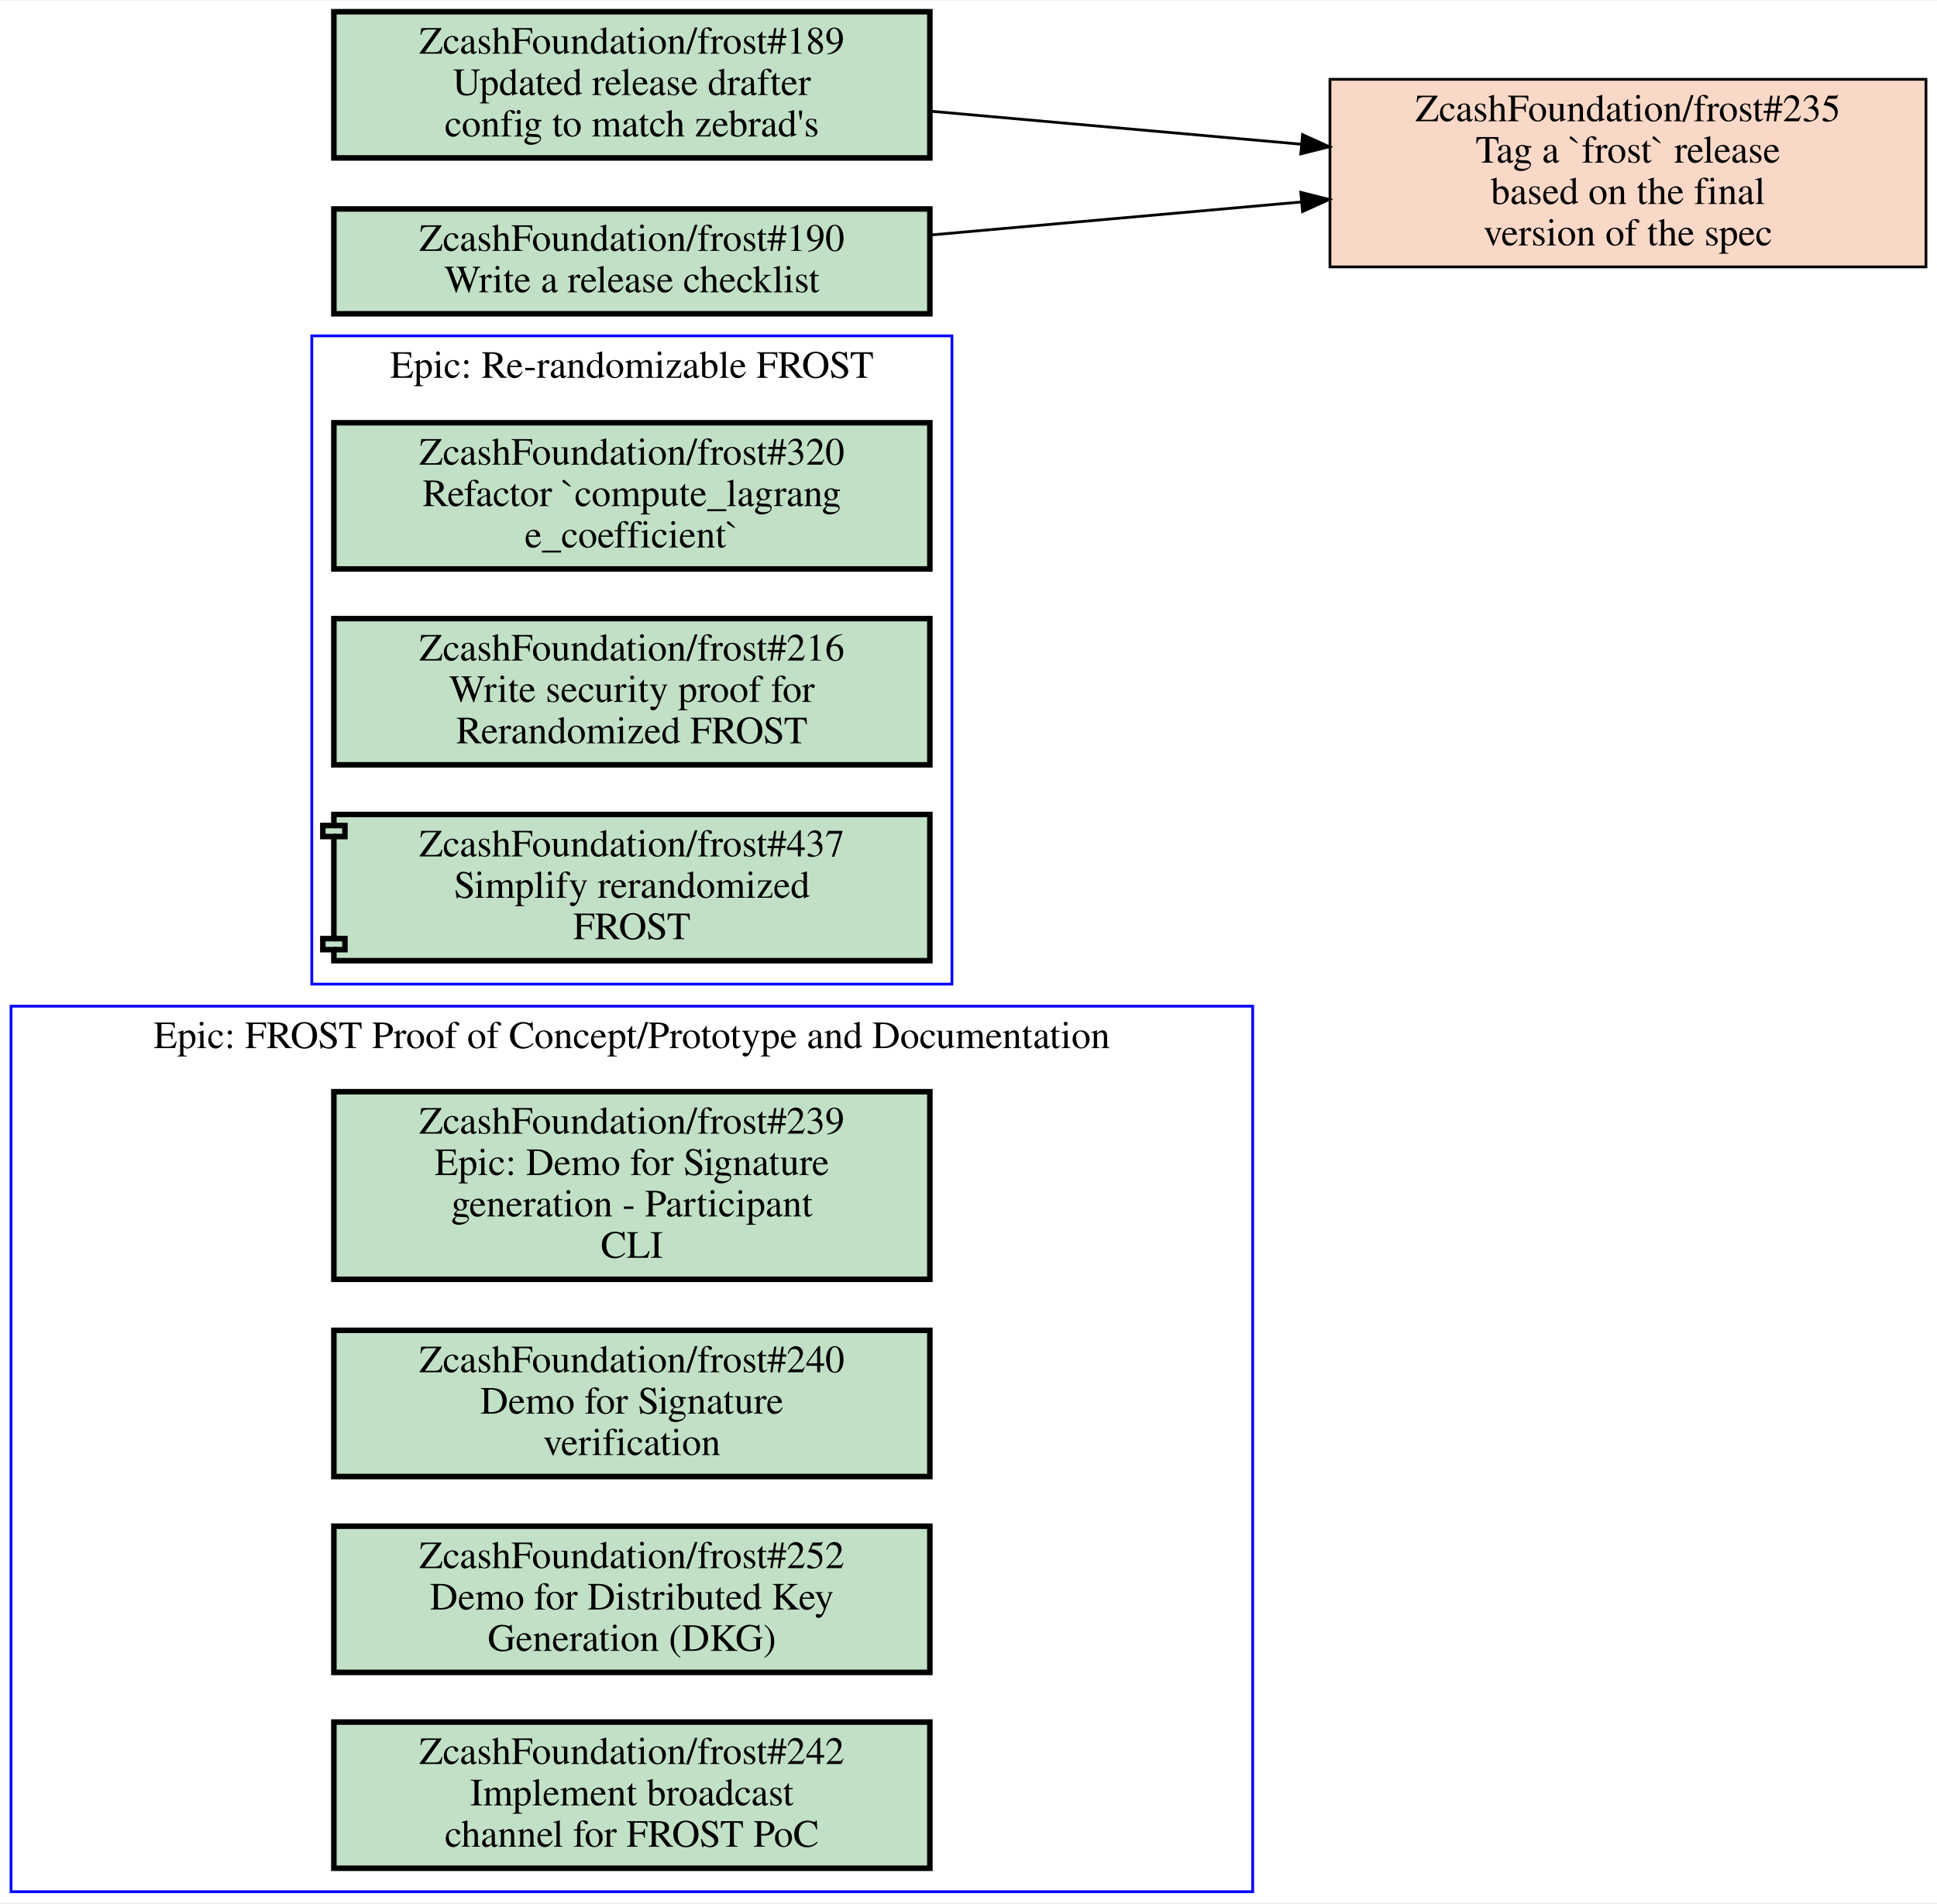
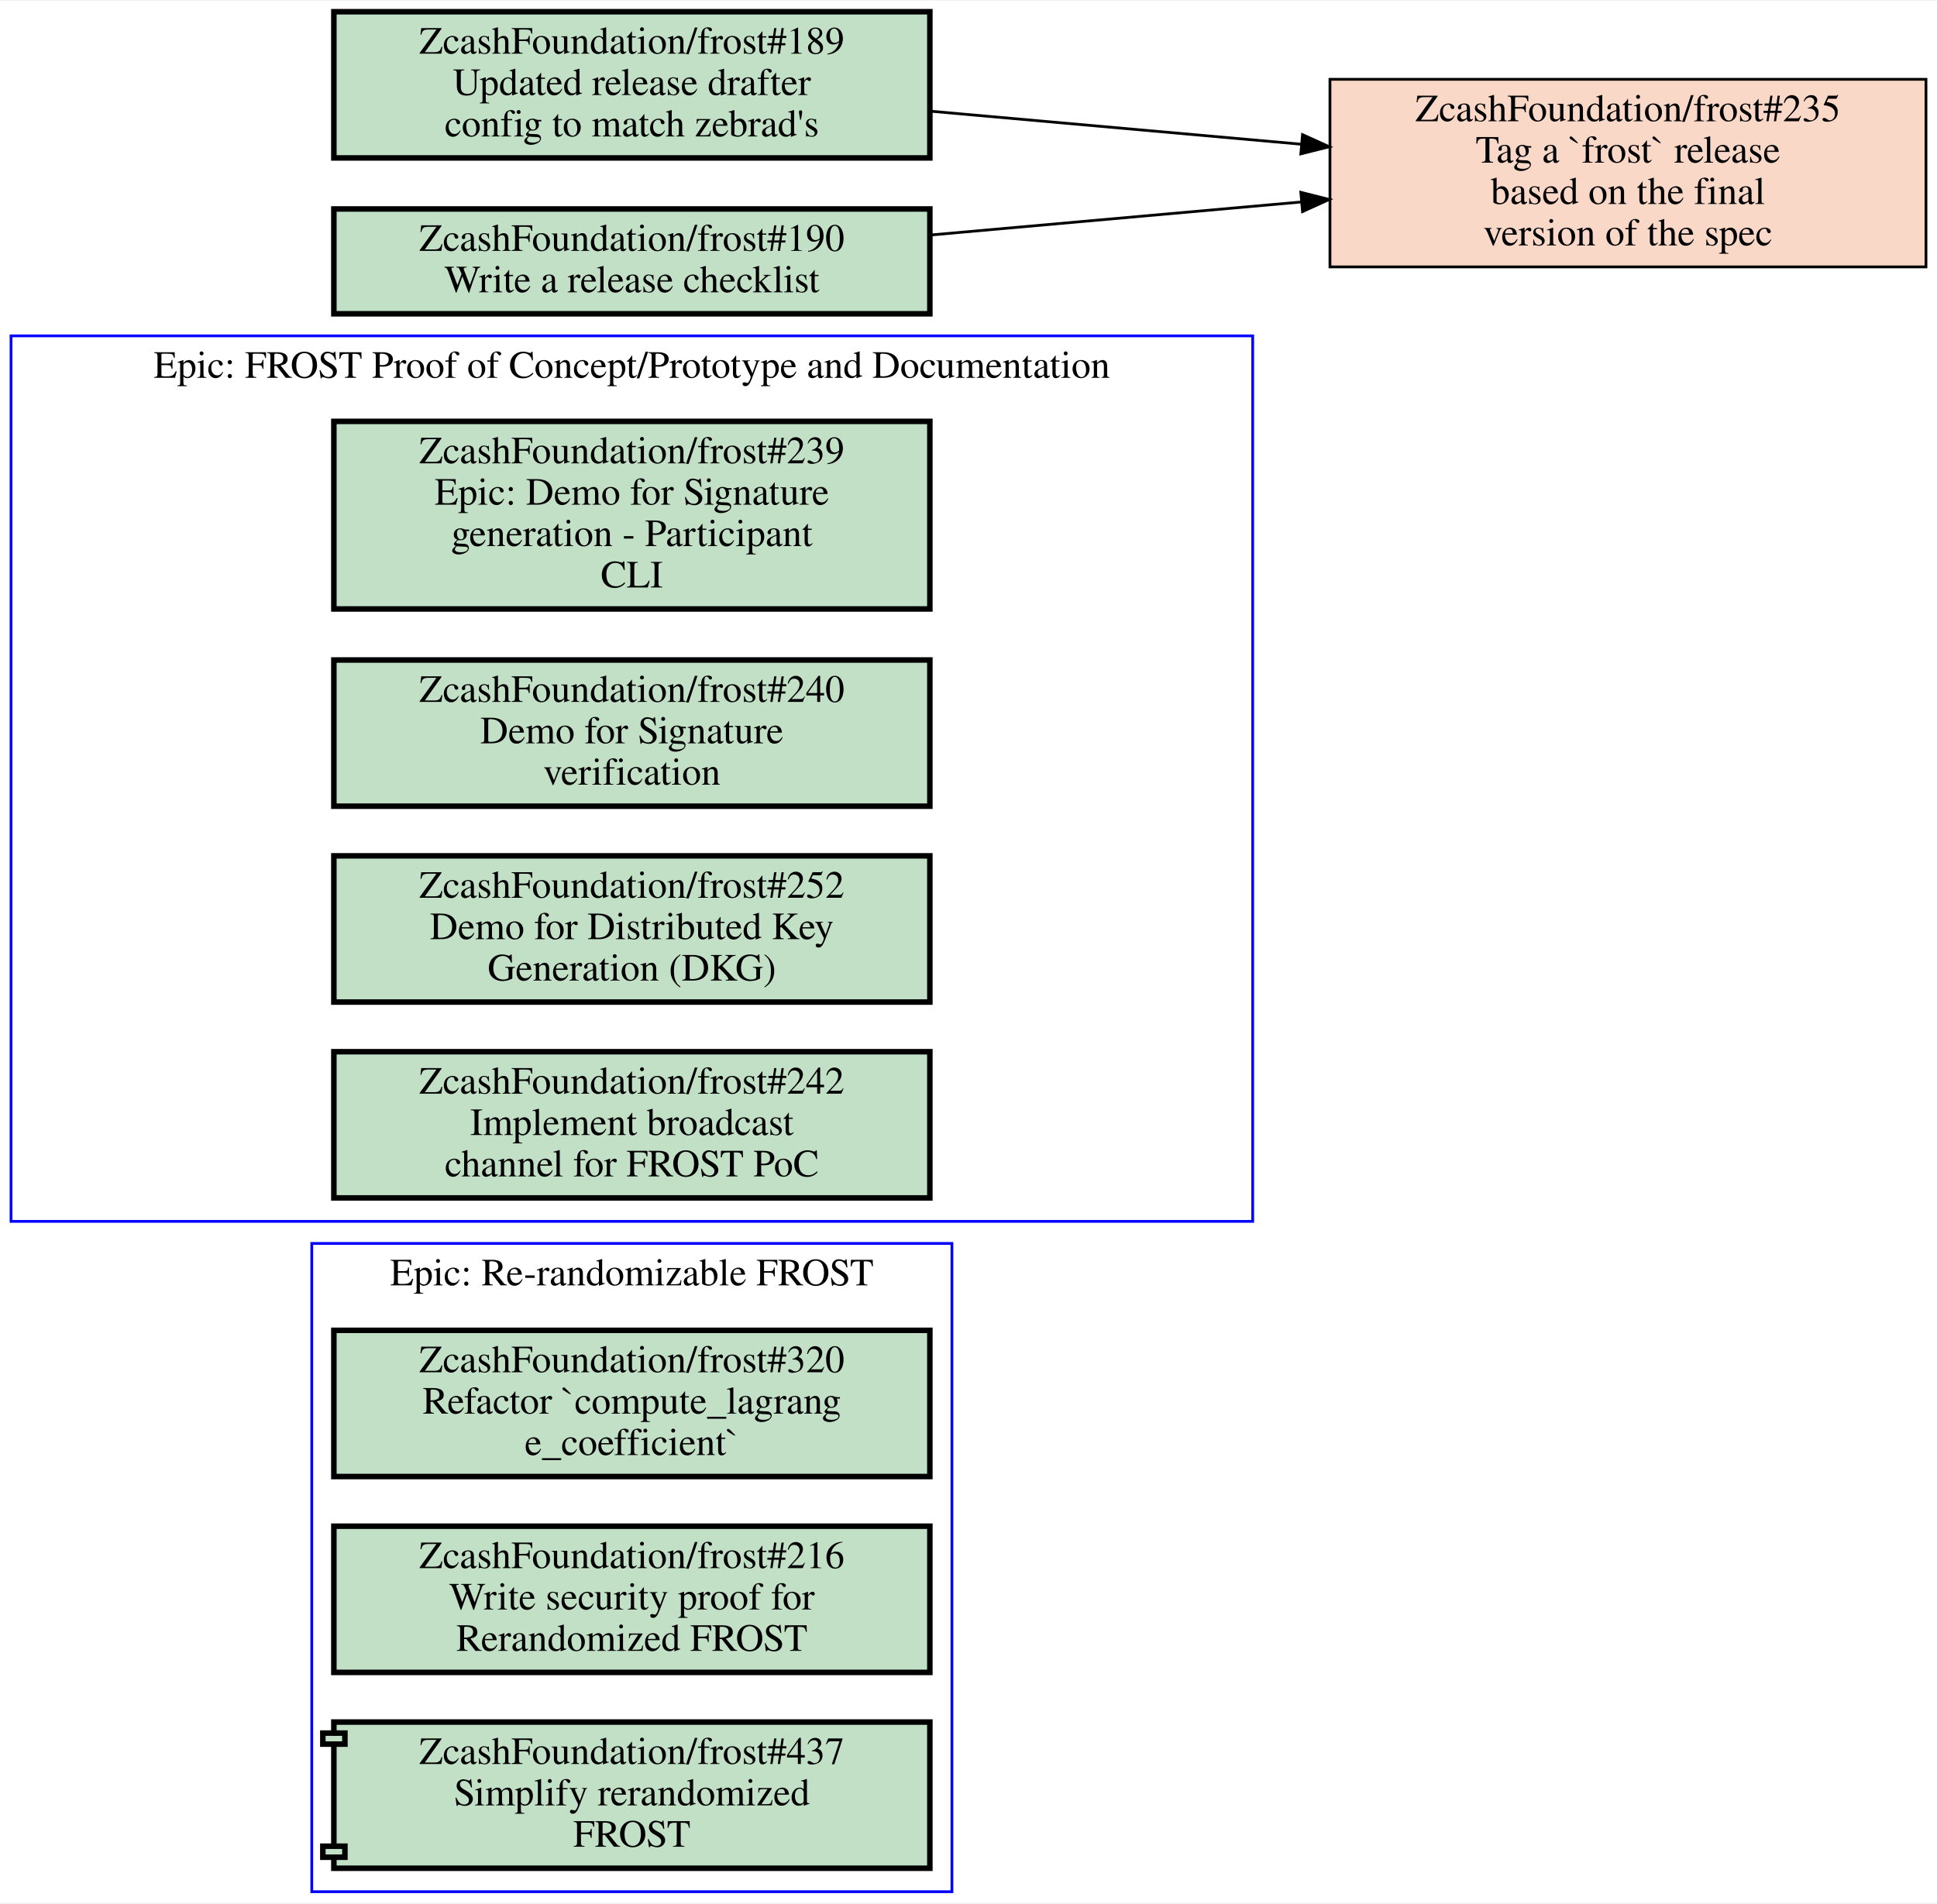
<svg xmlns="http://www.w3.org/2000/svg" xmlns:xlink="http://www.w3.org/1999/xlink" width="702pt" height="690pt" viewBox="0.00 0.00 702.00 689.50">
  <g id="graph0" class="graph" transform="scale(1 1) rotate(0) translate(4 685.5)">
    <polygon fill="white" stroke="transparent" points="-4,4 -4,-685.5 698,-685.5 698,4 -4,4" />
    <g id="clust1" class="cluster">
-       <polygon fill="none" stroke="blue" points="0,0 0,-321 450,-321 450,0 0,0" />
-       <text text-anchor="middle" x="225" y="-305.8" font-family="Times,serif" font-size="14.00">Epic: FROST Proof of Concept/Prototype and Documentation</text>
+       <polygon fill="none" stroke="blue" points="109,0 109,-235 341,-235 341,0 109,0" />
+       <text text-anchor="middle" x="225" y="-219.8" font-family="Times,serif" font-size="14.00">Epic: Re-randomizable FROST</text>
    </g>
    <g id="clust2" class="cluster">
-       <polygon fill="none" stroke="blue" points="109,-329 109,-564 341,-564 341,-329 109,-329" />
-       <text text-anchor="middle" x="225" y="-548.8" font-family="Times,serif" font-size="14.00">Epic: Re-randomizable FROST</text>
+       <polygon fill="none" stroke="blue" points="0,-243 0,-564 450,-564 450,-243 0,-243" />
+       <text text-anchor="middle" x="225" y="-548.8" font-family="Times,serif" font-size="14.00">Epic: FROST Proof of Concept/Prototype and Documentation</text>
    </g>
    <g id="node1" class="node open">
      <g id="a_node1">
-         <a xlink:href="https://github.com/ZcashFoundation/frost/issues/239" xlink:title="ZcashFoundation/frost#239&#10;Epic: Demo for Signature&#10;generation - Participant&#10;CLI" target="_blank">
-           <polygon fill="#c2e0c6" stroke="black" stroke-width="2" points="333,-290 117,-290 117,-222 333,-222 333,-290" />
-           <text text-anchor="middle" x="225" y="-274.8" font-family="Times,serif" font-size="14.00">ZcashFoundation/frost#239</text>
-           <text text-anchor="middle" x="225" y="-259.8" font-family="Times,serif" font-size="14.00">Epic: Demo for Signature</text>
-           <text text-anchor="middle" x="225" y="-244.8" font-family="Times,serif" font-size="14.00">generation - Participant</text>
-           <text text-anchor="middle" x="225" y="-229.8" font-family="Times,serif" font-size="14.00">CLI</text>
+         <a xlink:href="https://github.com/ZcashFoundation/frost/issues/320" xlink:title="ZcashFoundation/frost#320&#10;Refactor `compute_lagrang&#10;e_coefficient`" target="_blank">
+           <polygon fill="#c2e0c6" stroke="black" stroke-width="2" points="333,-203.5 117,-203.5 117,-150.5 333,-150.5 333,-203.5" />
+           <text text-anchor="middle" x="225" y="-188.3" font-family="Times,serif" font-size="14.00">ZcashFoundation/frost#320</text>
+           <text text-anchor="middle" x="225" y="-173.3" font-family="Times,serif" font-size="14.00">Refactor `compute_lagrang</text>
+           <text text-anchor="middle" x="225" y="-158.3" font-family="Times,serif" font-size="14.00">e_coefficient`</text>
        </a>
      </g>
    </g>
    <g id="node2" class="node open">
      <g id="a_node2">
-         <a xlink:href="https://github.com/ZcashFoundation/frost/issues/240" xlink:title="ZcashFoundation/frost#240&#10;Demo for Signature&#10;verification" target="_blank">
-           <polygon fill="#c2e0c6" stroke="black" stroke-width="2" points="333,-203.5 117,-203.5 117,-150.5 333,-150.5 333,-203.5" />
-           <text text-anchor="middle" x="225" y="-188.3" font-family="Times,serif" font-size="14.00">ZcashFoundation/frost#240</text>
-           <text text-anchor="middle" x="225" y="-173.3" font-family="Times,serif" font-size="14.00">Demo for Signature</text>
-           <text text-anchor="middle" x="225" y="-158.3" font-family="Times,serif" font-size="14.00">verification</text>
+         <a xlink:href="https://github.com/ZcashFoundation/frost/issues/216" xlink:title="ZcashFoundation/frost#216&#10;Write security proof for&#10;Rerandomized FROST" target="_blank">
+           <polygon fill="#c2e0c6" stroke="black" stroke-width="2" points="333,-132.5 117,-132.5 117,-79.5 333,-79.5 333,-132.5" />
+           <text text-anchor="middle" x="225" y="-117.3" font-family="Times,serif" font-size="14.00">ZcashFoundation/frost#216</text>
+           <text text-anchor="middle" x="225" y="-102.3" font-family="Times,serif" font-size="14.00">Write security proof for</text>
+           <text text-anchor="middle" x="225" y="-87.3" font-family="Times,serif" font-size="14.00">Rerandomized FROST</text>
        </a>
      </g>
    </g>
    <g id="node3" class="node open">
      <g id="a_node3">
-         <a xlink:href="https://github.com/ZcashFoundation/frost/issues/252" xlink:title="ZcashFoundation/frost#252&#10;Demo for Distributed Key&#10;Generation (DKG)" target="_blank">
-           <polygon fill="#c2e0c6" stroke="black" stroke-width="2" points="333,-132.5 117,-132.5 117,-79.5 333,-79.5 333,-132.5" />
-           <text text-anchor="middle" x="225" y="-117.3" font-family="Times,serif" font-size="14.00">ZcashFoundation/frost#252</text>
-           <text text-anchor="middle" x="225" y="-102.3" font-family="Times,serif" font-size="14.00">Demo for Distributed Key</text>
-           <text text-anchor="middle" x="225" y="-87.3" font-family="Times,serif" font-size="14.00">Generation (DKG)</text>
+         <a xlink:href="https://github.com/ZcashFoundation/frost/pull/437" xlink:title="ZcashFoundation/frost#437&#10;Simplify rerandomized&#10;FROST" target="_blank">
+           <polygon fill="#c2e0c6" stroke="black" stroke-width="2" points="333,-61.5 117,-61.5 117,-57.5 113,-57.5 113,-53.5 117,-53.5 117,-16.5 113,-16.5 113,-12.5 117,-12.5 117,-8.5 333,-8.5 333,-61.5" />
+           <polyline fill="none" stroke="black" stroke-width="2" points="117,-57.5 121,-57.5 121,-53.5 117,-53.5 " />
+           <polyline fill="none" stroke="black" stroke-width="2" points="117,-16.5 121,-16.5 121,-12.5 117,-12.5 " />
+           <text text-anchor="middle" x="225" y="-46.3" font-family="Times,serif" font-size="14.00">ZcashFoundation/frost#437</text>
+           <text text-anchor="middle" x="225" y="-31.3" font-family="Times,serif" font-size="14.00">Simplify rerandomized</text>
+           <text text-anchor="middle" x="225" y="-16.3" font-family="Times,serif" font-size="14.00">FROST</text>
        </a>
      </g>
    </g>
    <g id="node4" class="node open">
      <g id="a_node4">
-         <a xlink:href="https://github.com/ZcashFoundation/frost/issues/242" xlink:title="ZcashFoundation/frost#242&#10;Implement broadcast&#10;channel for FROST PoC" target="_blank">
-           <polygon fill="#c2e0c6" stroke="black" stroke-width="2" points="333,-61.5 117,-61.5 117,-8.5 333,-8.5 333,-61.5" />
-           <text text-anchor="middle" x="225" y="-46.3" font-family="Times,serif" font-size="14.00">ZcashFoundation/frost#242</text>
-           <text text-anchor="middle" x="225" y="-31.3" font-family="Times,serif" font-size="14.00">Implement broadcast</text>
-           <text text-anchor="middle" x="225" y="-16.3" font-family="Times,serif" font-size="14.00">channel for FROST PoC</text>
+         <a xlink:href="https://github.com/ZcashFoundation/frost/issues/239" xlink:title="ZcashFoundation/frost#239&#10;Epic: Demo for Signature&#10;generation - Participant&#10;CLI" target="_blank">
+           <polygon fill="#c2e0c6" stroke="black" stroke-width="2" points="333,-533 117,-533 117,-465 333,-465 333,-533" />
+           <text text-anchor="middle" x="225" y="-517.8" font-family="Times,serif" font-size="14.00">ZcashFoundation/frost#239</text>
+           <text text-anchor="middle" x="225" y="-502.8" font-family="Times,serif" font-size="14.00">Epic: Demo for Signature</text>
+           <text text-anchor="middle" x="225" y="-487.8" font-family="Times,serif" font-size="14.00">generation - Participant</text>
+           <text text-anchor="middle" x="225" y="-472.8" font-family="Times,serif" font-size="14.00">CLI</text>
        </a>
      </g>
    </g>
    <g id="node5" class="node open">
      <g id="a_node5">
-         <a xlink:href="https://github.com/ZcashFoundation/frost/issues/320" xlink:title="ZcashFoundation/frost#320&#10;Refactor `compute_lagrang&#10;e_coefficient`" target="_blank">
-           <polygon fill="#c2e0c6" stroke="black" stroke-width="2" points="333,-532.5 117,-532.5 117,-479.5 333,-479.5 333,-532.5" />
-           <text text-anchor="middle" x="225" y="-517.3" font-family="Times,serif" font-size="14.00">ZcashFoundation/frost#320</text>
-           <text text-anchor="middle" x="225" y="-502.3" font-family="Times,serif" font-size="14.00">Refactor `compute_lagrang</text>
-           <text text-anchor="middle" x="225" y="-487.3" font-family="Times,serif" font-size="14.00">e_coefficient`</text>
+         <a xlink:href="https://github.com/ZcashFoundation/frost/issues/240" xlink:title="ZcashFoundation/frost#240&#10;Demo for Signature&#10;verification" target="_blank">
+           <polygon fill="#c2e0c6" stroke="black" stroke-width="2" points="333,-446.5 117,-446.5 117,-393.5 333,-393.5 333,-446.5" />
+           <text text-anchor="middle" x="225" y="-431.3" font-family="Times,serif" font-size="14.00">ZcashFoundation/frost#240</text>
+           <text text-anchor="middle" x="225" y="-416.3" font-family="Times,serif" font-size="14.00">Demo for Signature</text>
+           <text text-anchor="middle" x="225" y="-401.3" font-family="Times,serif" font-size="14.00">verification</text>
        </a>
      </g>
    </g>
    <g id="node6" class="node open">
      <g id="a_node6">
-         <a xlink:href="https://github.com/ZcashFoundation/frost/issues/216" xlink:title="ZcashFoundation/frost#216&#10;Write security proof for&#10;Rerandomized FROST" target="_blank">
-           <polygon fill="#c2e0c6" stroke="black" stroke-width="2" points="333,-461.5 117,-461.5 117,-408.5 333,-408.5 333,-461.5" />
-           <text text-anchor="middle" x="225" y="-446.3" font-family="Times,serif" font-size="14.00">ZcashFoundation/frost#216</text>
-           <text text-anchor="middle" x="225" y="-431.3" font-family="Times,serif" font-size="14.00">Write security proof for</text>
-           <text text-anchor="middle" x="225" y="-416.3" font-family="Times,serif" font-size="14.00">Rerandomized FROST</text>
+         <a xlink:href="https://github.com/ZcashFoundation/frost/issues/252" xlink:title="ZcashFoundation/frost#252&#10;Demo for Distributed Key&#10;Generation (DKG)" target="_blank">
+           <polygon fill="#c2e0c6" stroke="black" stroke-width="2" points="333,-375.5 117,-375.5 117,-322.5 333,-322.5 333,-375.5" />
+           <text text-anchor="middle" x="225" y="-360.3" font-family="Times,serif" font-size="14.00">ZcashFoundation/frost#252</text>
+           <text text-anchor="middle" x="225" y="-345.3" font-family="Times,serif" font-size="14.00">Demo for Distributed Key</text>
+           <text text-anchor="middle" x="225" y="-330.3" font-family="Times,serif" font-size="14.00">Generation (DKG)</text>
        </a>
      </g>
    </g>
    <g id="node7" class="node open">
      <g id="a_node7">
-         <a xlink:href="https://github.com/ZcashFoundation/frost/pull/437" xlink:title="ZcashFoundation/frost#437&#10;Simplify rerandomized&#10;FROST" target="_blank">
-           <polygon fill="#c2e0c6" stroke="black" stroke-width="2" points="333,-390.5 117,-390.5 117,-386.5 113,-386.5 113,-382.5 117,-382.5 117,-345.5 113,-345.5 113,-341.5 117,-341.5 117,-337.5 333,-337.5 333,-390.5" />
-           <polyline fill="none" stroke="black" stroke-width="2" points="117,-386.5 121,-386.5 121,-382.5 117,-382.5 " />
-           <polyline fill="none" stroke="black" stroke-width="2" points="117,-345.5 121,-345.5 121,-341.5 117,-341.5 " />
-           <text text-anchor="middle" x="225" y="-375.3" font-family="Times,serif" font-size="14.00">ZcashFoundation/frost#437</text>
-           <text text-anchor="middle" x="225" y="-360.3" font-family="Times,serif" font-size="14.00">Simplify rerandomized</text>
-           <text text-anchor="middle" x="225" y="-345.3" font-family="Times,serif" font-size="14.00">FROST</text>
+         <a xlink:href="https://github.com/ZcashFoundation/frost/issues/242" xlink:title="ZcashFoundation/frost#242&#10;Implement broadcast&#10;channel for FROST PoC" target="_blank">
+           <polygon fill="#c2e0c6" stroke="black" stroke-width="2" points="333,-304.5 117,-304.5 117,-251.5 333,-251.5 333,-304.5" />
+           <text text-anchor="middle" x="225" y="-289.3" font-family="Times,serif" font-size="14.00">ZcashFoundation/frost#242</text>
+           <text text-anchor="middle" x="225" y="-274.3" font-family="Times,serif" font-size="14.00">Implement broadcast</text>
+           <text text-anchor="middle" x="225" y="-259.3" font-family="Times,serif" font-size="14.00">channel for FROST PoC</text>
        </a>
      </g>
    </g>
    <g id="node8" class="node closed">
      <g id="a_node8">
        <a xlink:href="https://github.com/ZcashFoundation/frost/issues/235" xlink:title="ZcashFoundation/frost#235&#10;Tag a `frost` release&#10;based on the final&#10;version of the spec" target="_blank">
          <polygon fill="#fad8c7" stroke="black" points="694,-657 478,-657 478,-589 694,-589 694,-657" />
          <text text-anchor="middle" x="586" y="-641.8" font-family="Times,serif" font-size="14.00">ZcashFoundation/frost#235</text>
          <text text-anchor="middle" x="586" y="-626.8" font-family="Times,serif" font-size="14.00">Tag a `frost` release</text>
          <text text-anchor="middle" x="586" y="-611.8" font-family="Times,serif" font-size="14.00">based on the final</text>
          <text text-anchor="middle" x="586" y="-596.8" font-family="Times,serif" font-size="14.00">version of the spec</text>
        </a>
      </g>
    </g>
    <g id="node9" class="node open">
      <g id="a_node9">
        <a xlink:href="https://github.com/ZcashFoundation/frost/issues/189" xlink:title="ZcashFoundation/frost#189&#10;Updated release drafter&#10;config to match zebrad's" target="_blank">
          <polygon fill="#c2e0c6" stroke="black" stroke-width="2" points="333,-681.5 117,-681.5 117,-628.5 333,-628.5 333,-681.5" />
          <text text-anchor="middle" x="225" y="-666.3" font-family="Times,serif" font-size="14.00">ZcashFoundation/frost#189</text>
          <text text-anchor="middle" x="225" y="-651.3" font-family="Times,serif" font-size="14.00">Updated release drafter</text>
          <text text-anchor="middle" x="225" y="-636.3" font-family="Times,serif" font-size="14.00">config to match zebrad's</text>
        </a>
      </g>
    </g>
    <g id="edge1" class="edge">
      <path fill="none" stroke="black" d="M333.23,-645.44C375.59,-641.67 424.4,-637.32 467.69,-633.46" />
      <polygon fill="black" stroke="black" points="468.06,-636.94 477.71,-632.56 467.44,-629.97 468.06,-636.94" />
    </g>
    <g id="node10" class="node open">
      <g id="a_node10">
        <a xlink:href="https://github.com/ZcashFoundation/frost/issues/190" xlink:title="ZcashFoundation/frost#190&#10;Write a release checklist" target="_blank">
          <polygon fill="#c2e0c6" stroke="black" stroke-width="2" points="333,-610 117,-610 117,-572 333,-572 333,-610" />
          <text text-anchor="middle" x="225" y="-594.8" font-family="Times,serif" font-size="14.00">ZcashFoundation/frost#190</text>
          <text text-anchor="middle" x="225" y="-579.8" font-family="Times,serif" font-size="14.00">Write a release checklist</text>
        </a>
      </g>
    </g>
    <g id="edge2" class="edge">
      <path fill="none" stroke="black" d="M333.23,-600.56C375.59,-604.33 424.4,-608.68 467.69,-612.54" />
      <polygon fill="black" stroke="black" points="467.44,-616.03 477.71,-613.44 468.06,-609.06 467.44,-616.03" />
    </g>
  </g>
</svg>
